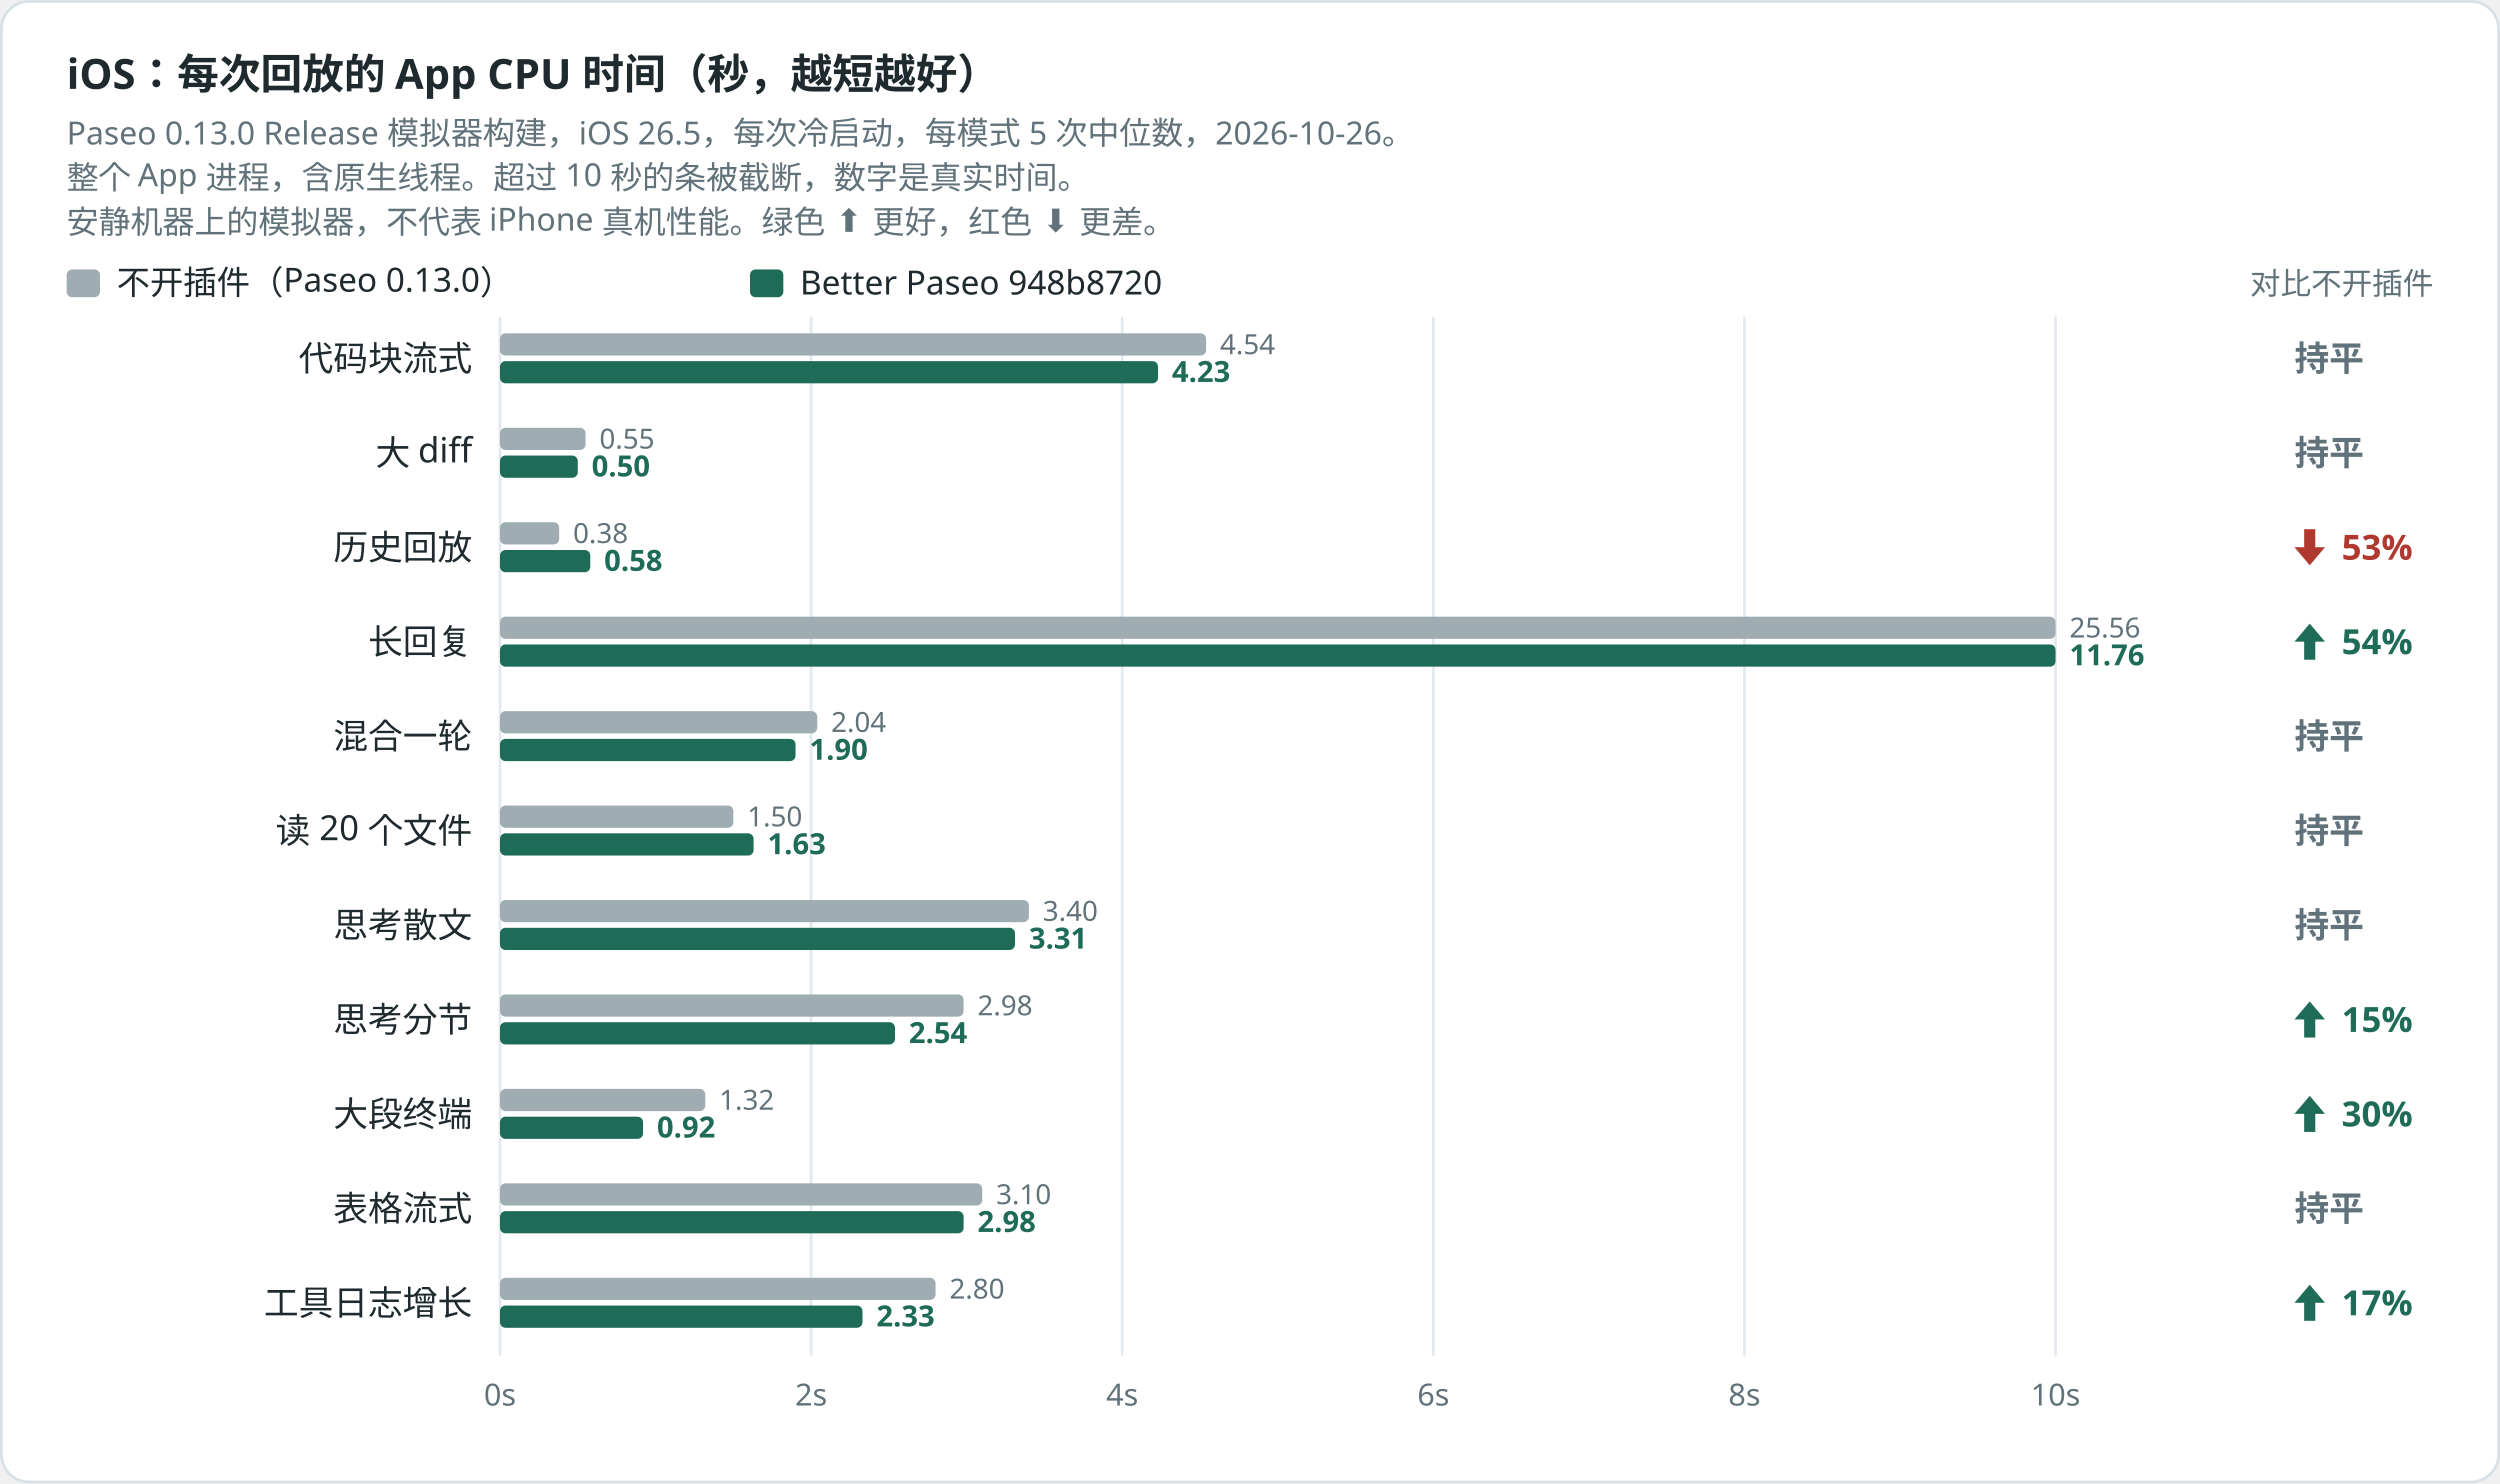
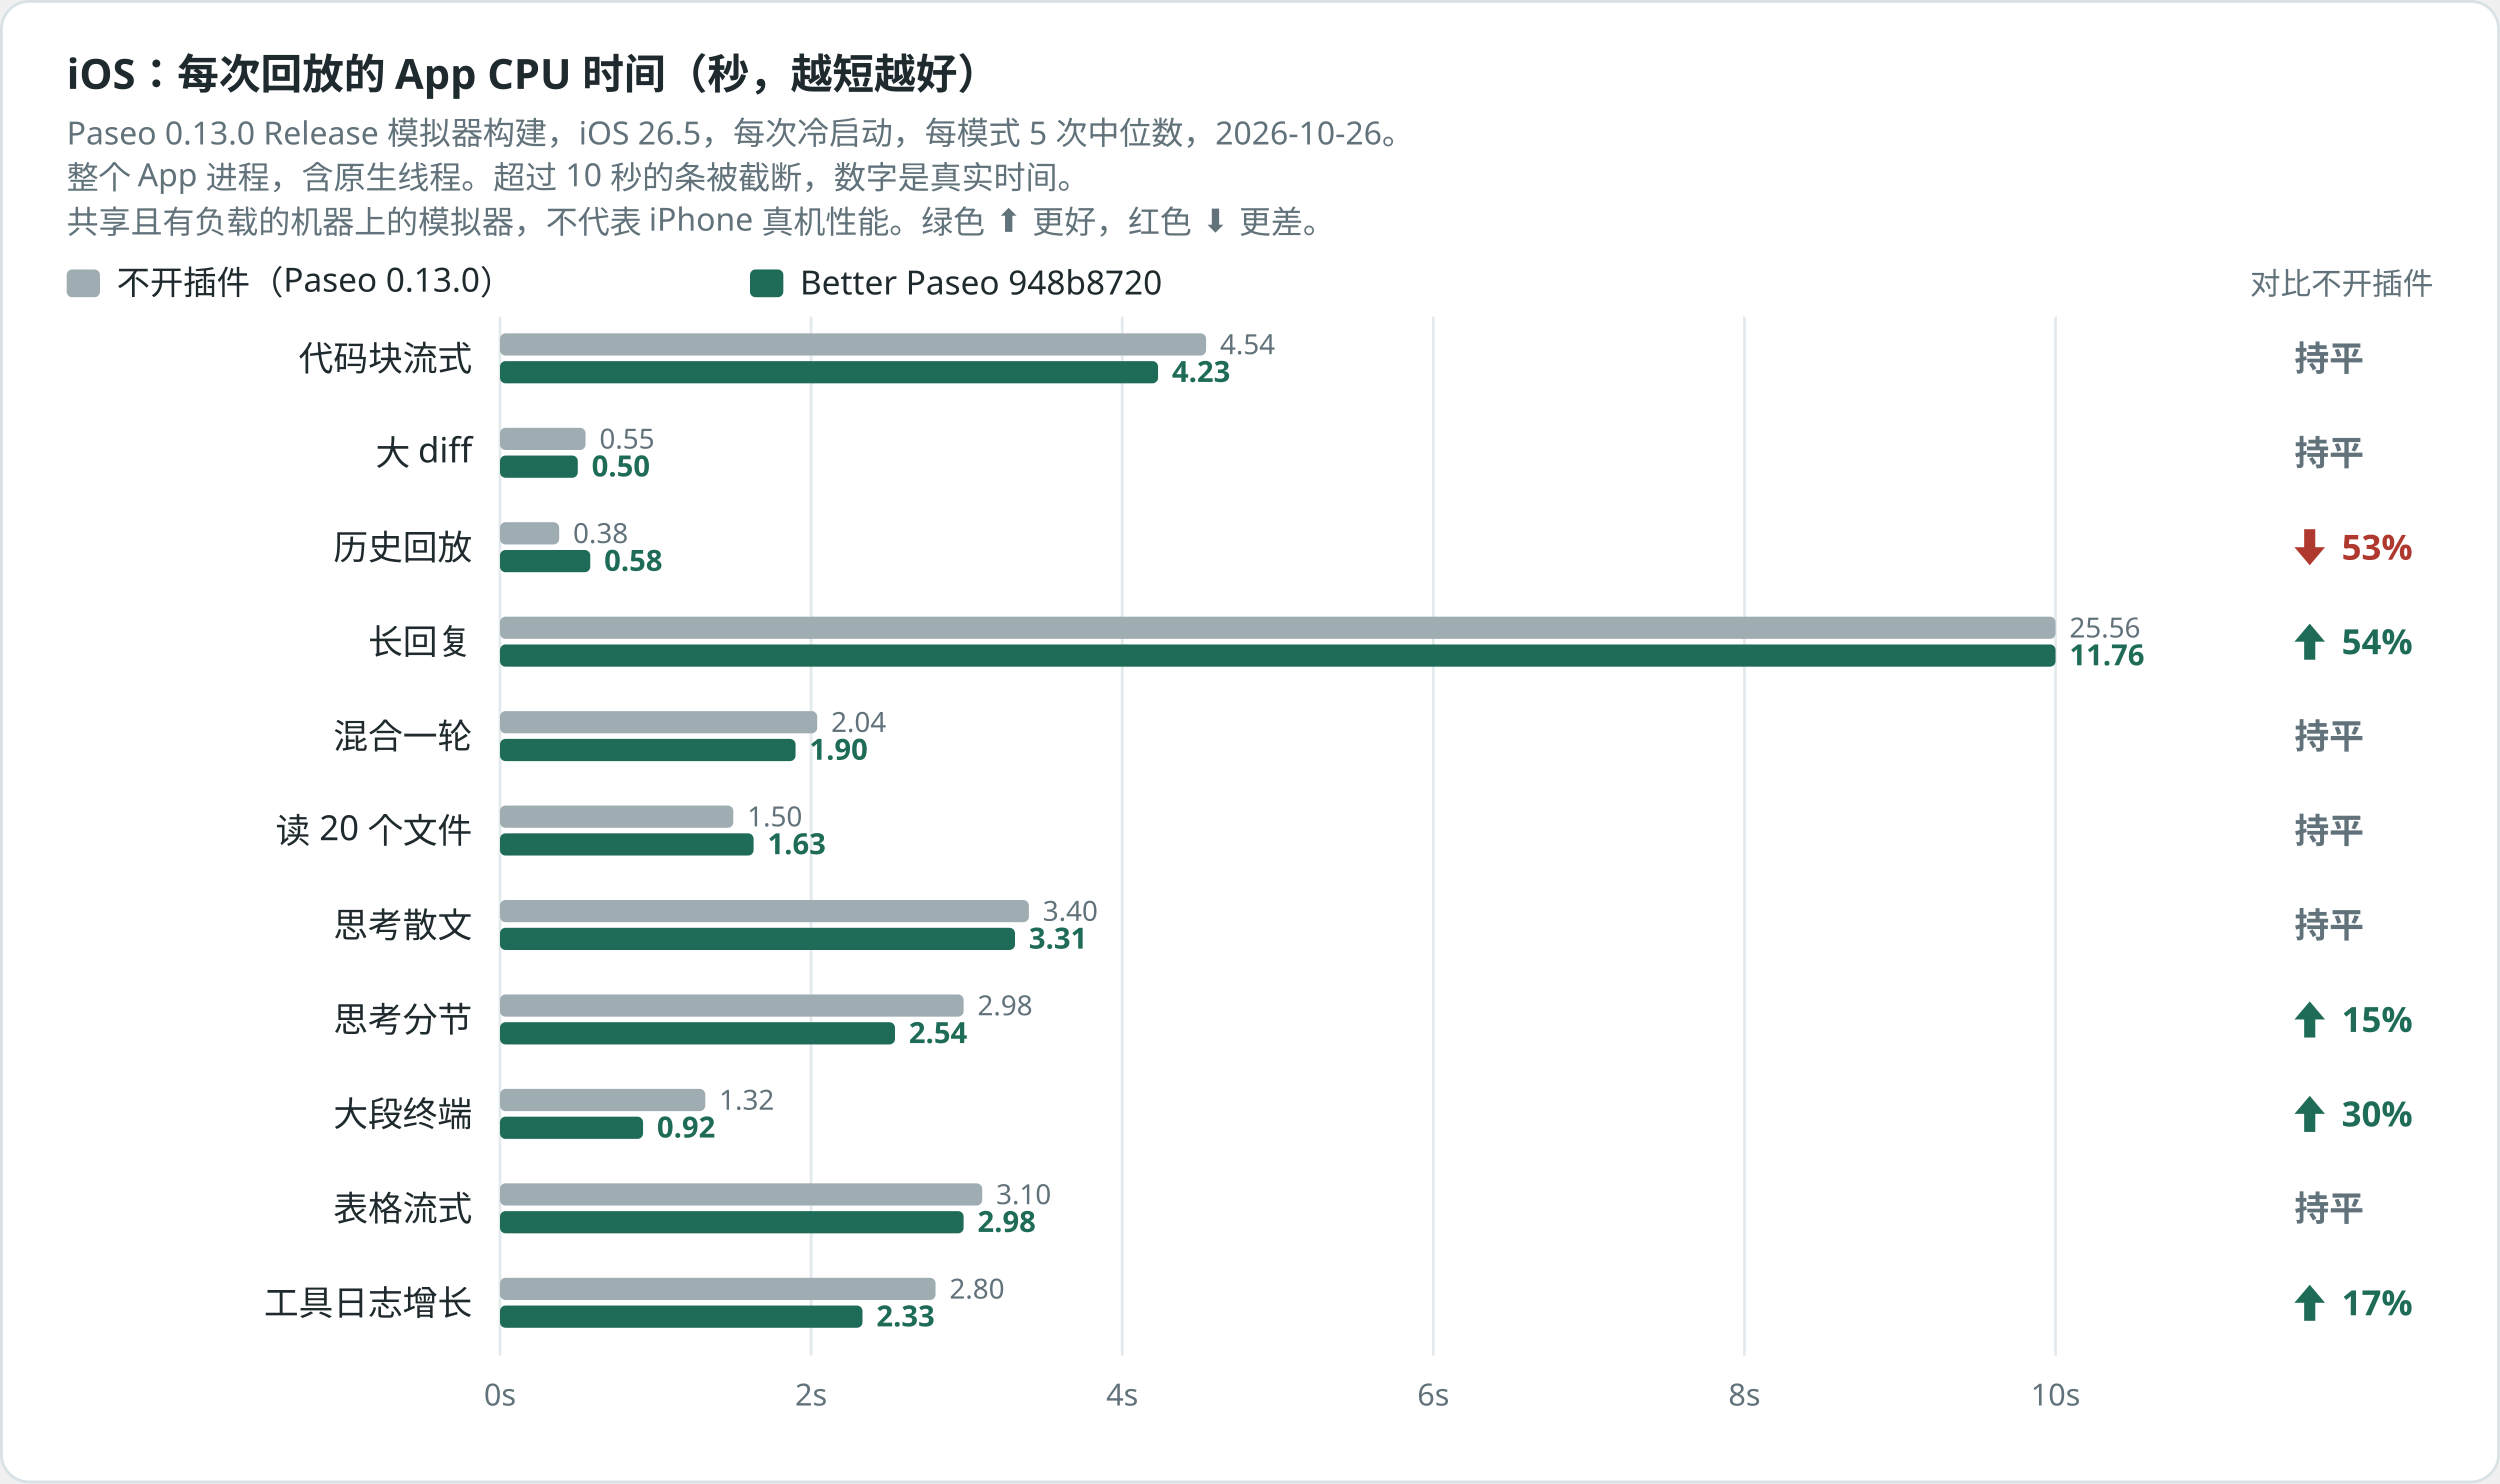
<svg xmlns="http://www.w3.org/2000/svg" viewBox="0 0 900 534" width="900" height="534" role="img">
  <rect x="0.5" y="0.5" width="899" height="533" rx="10" fill="#ffffff" stroke="#d8e1e5" />
  <text x="24.0" y="32.0" text-anchor="start" fill="#1f2a2e" font-size="15" font-weight="600" font-family="'PingFang SC', 'Hiragino Sans GB', 'Microsoft YaHei', 'Noto Sans SC', sans-serif">iOS：每次回放的 App CPU 时间（秒，越短越好）</text>
  <text x="24.0" y="52.0" text-anchor="start" fill="#61727a" font-size="11.5" font-weight="400" font-family="'PingFang SC', 'Hiragino Sans GB', 'Microsoft YaHei', 'Noto Sans SC', sans-serif">Paseo 0.13.0 Release 模拟器构建，iOS 26.5，每次冷启动，每模式 5 次中位数，2026-10-26。</text>
  <text x="24.0" y="68.0" text-anchor="start" fill="#61727a" font-size="11.5" font-weight="400" font-family="'PingFang SC', 'Hiragino Sans GB', 'Microsoft YaHei', 'Noto Sans SC', sans-serif">整个 App 进程，含原生线程。超过 10 秒的条被截断，数字是真实时间。</text>
-   <text x="24.0" y="84.0" text-anchor="start" fill="#61727a" font-size="11.5" font-weight="400" font-family="'PingFang SC', 'Hiragino Sans GB', 'Microsoft YaHei', 'Noto Sans SC', sans-serif">安静机器上的模拟器，不代表 iPhone 真机性能。绿色 ⬆ 更好，红色 ⬇ 更差。</text>
+   <text x="24.0" y="84.0" text-anchor="start" fill="#61727a" font-size="11.5" font-weight="400" font-family="'PingFang SC', 'Hiragino Sans GB', 'Microsoft YaHei', 'Noto Sans SC', sans-serif">共享且有负载的机器上的模拟器，不代表 iPhone 真机性能。绿色 ⬆ 更好，红色 ⬇ 更差。</text>
  <rect x="24.0" y="97.0" width="12.0" height="10" rx="2" fill="#9fadb3" />
  <text x="42.0" y="106.0" text-anchor="start" fill="#1f2a2e" font-size="12" font-weight="400" font-family="'PingFang SC', 'Hiragino Sans GB', 'Microsoft YaHei', 'Noto Sans SC', sans-serif">不开插件（Paseo 0.13.0）</text>
  <rect x="270.0" y="97.0" width="12.0" height="10" rx="2" fill="#1e6b57" />
  <text x="288.0" y="106.0" text-anchor="start" fill="#1f2a2e" font-size="12" font-weight="400" font-family="'PingFang SC', 'Hiragino Sans GB', 'Microsoft YaHei', 'Noto Sans SC', sans-serif">Better Paseo 948b8720</text>
  <text x="876.0" y="106.0" text-anchor="end" fill="#61727a" font-size="11" font-weight="400" font-family="'PingFang SC', 'Hiragino Sans GB', 'Microsoft YaHei', 'Noto Sans SC', sans-serif">对比不开插件</text>
  <line x1="180.0" y1="114" x2="180.0" y2="488" stroke="#e3eaed" stroke-width="1" />
  <text x="180.0" y="506.0" text-anchor="middle" fill="#61727a" font-size="11" font-weight="400" font-family="'PingFang SC', 'Hiragino Sans GB', 'Microsoft YaHei', 'Noto Sans SC', sans-serif">0s</text>
  <line x1="292.0" y1="114" x2="292.0" y2="488" stroke="#e3eaed" stroke-width="1" />
  <text x="292.0" y="506.0" text-anchor="middle" fill="#61727a" font-size="11" font-weight="400" font-family="'PingFang SC', 'Hiragino Sans GB', 'Microsoft YaHei', 'Noto Sans SC', sans-serif">2s</text>
  <line x1="404.0" y1="114" x2="404.0" y2="488" stroke="#e3eaed" stroke-width="1" />
  <text x="404.0" y="506.0" text-anchor="middle" fill="#61727a" font-size="11" font-weight="400" font-family="'PingFang SC', 'Hiragino Sans GB', 'Microsoft YaHei', 'Noto Sans SC', sans-serif">4s</text>
  <line x1="516.0" y1="114" x2="516.0" y2="488" stroke="#e3eaed" stroke-width="1" />
  <text x="516.0" y="506.0" text-anchor="middle" fill="#61727a" font-size="11" font-weight="400" font-family="'PingFang SC', 'Hiragino Sans GB', 'Microsoft YaHei', 'Noto Sans SC', sans-serif">6s</text>
  <line x1="628.0" y1="114" x2="628.0" y2="488" stroke="#e3eaed" stroke-width="1" />
  <text x="628.0" y="506.0" text-anchor="middle" fill="#61727a" font-size="11" font-weight="400" font-family="'PingFang SC', 'Hiragino Sans GB', 'Microsoft YaHei', 'Noto Sans SC', sans-serif">8s</text>
  <line x1="740.0" y1="114" x2="740.0" y2="488" stroke="#e3eaed" stroke-width="1" />
  <text x="740.0" y="506.0" text-anchor="middle" fill="#61727a" font-size="11" font-weight="400" font-family="'PingFang SC', 'Hiragino Sans GB', 'Microsoft YaHei', 'Noto Sans SC', sans-serif">10s</text>
  <text x="170.0" y="133.5" text-anchor="end" fill="#1f2a2e" font-size="12.5" font-weight="400" font-family="'PingFang SC', 'Hiragino Sans GB', 'Microsoft YaHei', 'Noto Sans SC', sans-serif">代码块流式</text>
  <rect x="180.0" y="120.0" width="254.2" height="8" rx="2" fill="#9fadb3" />
  <text x="439.2" y="127.5" text-anchor="start" fill="#61727a" font-size="10" font-weight="400" font-family="'PingFang SC', 'Hiragino Sans GB', 'Microsoft YaHei', 'Noto Sans SC', sans-serif">4.54</text>
  <rect x="180.0" y="130.0" width="236.9" height="8" rx="2" fill="#1e6b57" />
  <text x="421.9" y="137.5" text-anchor="start" fill="#1e6b57" font-size="10.5" font-weight="600" font-family="'PingFang SC', 'Hiragino Sans GB', 'Microsoft YaHei', 'Noto Sans SC', sans-serif">4.23</text>
  <text x="826.0" y="133.5" text-anchor="start" fill="#61727a" font-size="12.5" font-weight="600" font-family="'PingFang SC', 'Hiragino Sans GB', 'Microsoft YaHei', 'Noto Sans SC', sans-serif">持平</text>
  <text x="170.0" y="167.5" text-anchor="end" fill="#1f2a2e" font-size="12.5" font-weight="400" font-family="'PingFang SC', 'Hiragino Sans GB', 'Microsoft YaHei', 'Noto Sans SC', sans-serif">大 diff</text>
  <rect x="180.0" y="154.0" width="30.8" height="8" rx="2" fill="#9fadb3" />
  <text x="215.8" y="161.5" text-anchor="start" fill="#61727a" font-size="10" font-weight="400" font-family="'PingFang SC', 'Hiragino Sans GB', 'Microsoft YaHei', 'Noto Sans SC', sans-serif">0.55</text>
  <rect x="180.0" y="164.0" width="28.0" height="8" rx="2" fill="#1e6b57" />
  <text x="213.0" y="171.5" text-anchor="start" fill="#1e6b57" font-size="10.5" font-weight="600" font-family="'PingFang SC', 'Hiragino Sans GB', 'Microsoft YaHei', 'Noto Sans SC', sans-serif">0.50</text>
  <text x="826.0" y="167.5" text-anchor="start" fill="#61727a" font-size="12.5" font-weight="600" font-family="'PingFang SC', 'Hiragino Sans GB', 'Microsoft YaHei', 'Noto Sans SC', sans-serif">持平</text>
  <text x="170.0" y="201.5" text-anchor="end" fill="#1f2a2e" font-size="12.5" font-weight="400" font-family="'PingFang SC', 'Hiragino Sans GB', 'Microsoft YaHei', 'Noto Sans SC', sans-serif">历史回放</text>
  <rect x="180.0" y="188.0" width="21.3" height="8" rx="2" fill="#9fadb3" />
  <text x="206.3" y="195.5" text-anchor="start" fill="#61727a" font-size="10" font-weight="400" font-family="'PingFang SC', 'Hiragino Sans GB', 'Microsoft YaHei', 'Noto Sans SC', sans-serif">0.38</text>
  <rect x="180.0" y="198.0" width="32.5" height="8" rx="2" fill="#1e6b57" />
  <text x="217.5" y="205.5" text-anchor="start" fill="#1e6b57" font-size="10.5" font-weight="600" font-family="'PingFang SC', 'Hiragino Sans GB', 'Microsoft YaHei', 'Noto Sans SC', sans-serif">0.58</text>
  <path fill="#b0392f" d="M831.5,203.5 L837.0,197.0 L833.5,197.0 L833.5,190.5 L829.5,190.5 L829.5,197.0 L826.0,197.0 Z" />
  <text x="843.0" y="201.5" text-anchor="start" fill="#b0392f" font-size="12.5" font-weight="600" font-family="'PingFang SC', 'Hiragino Sans GB', 'Microsoft YaHei', 'Noto Sans SC', sans-serif">53%</text>
  <text x="170.0" y="235.5" text-anchor="end" fill="#1f2a2e" font-size="12.5" font-weight="400" font-family="'PingFang SC', 'Hiragino Sans GB', 'Microsoft YaHei', 'Noto Sans SC', sans-serif">长回复</text>
  <rect x="180.0" y="222.0" width="560.0" height="8" rx="2" fill="#9fadb3" />
  <text x="745.0" y="229.5" text-anchor="start" fill="#61727a" font-size="10" font-weight="400" font-family="'PingFang SC', 'Hiragino Sans GB', 'Microsoft YaHei', 'Noto Sans SC', sans-serif">25.56</text>
  <rect x="180.0" y="232.0" width="560.0" height="8" rx="2" fill="#1e6b57" />
  <text x="745.0" y="239.5" text-anchor="start" fill="#1e6b57" font-size="10.5" font-weight="600" font-family="'PingFang SC', 'Hiragino Sans GB', 'Microsoft YaHei', 'Noto Sans SC', sans-serif">11.76</text>
  <path fill="#1e6b57" d="M831.5,224.5 L837.0,231.0 L833.5,231.0 L833.5,237.5 L829.5,237.5 L829.5,231.0 L826.0,231.0 Z" />
  <text x="843.0" y="235.5" text-anchor="start" fill="#1e6b57" font-size="12.5" font-weight="600" font-family="'PingFang SC', 'Hiragino Sans GB', 'Microsoft YaHei', 'Noto Sans SC', sans-serif">54%</text>
  <text x="170.0" y="269.5" text-anchor="end" fill="#1f2a2e" font-size="12.5" font-weight="400" font-family="'PingFang SC', 'Hiragino Sans GB', 'Microsoft YaHei', 'Noto Sans SC', sans-serif">混合一轮</text>
  <rect x="180.0" y="256.0" width="114.2" height="8" rx="2" fill="#9fadb3" />
  <text x="299.2" y="263.5" text-anchor="start" fill="#61727a" font-size="10" font-weight="400" font-family="'PingFang SC', 'Hiragino Sans GB', 'Microsoft YaHei', 'Noto Sans SC', sans-serif">2.04</text>
  <rect x="180.0" y="266.0" width="106.4" height="8" rx="2" fill="#1e6b57" />
  <text x="291.4" y="273.5" text-anchor="start" fill="#1e6b57" font-size="10.5" font-weight="600" font-family="'PingFang SC', 'Hiragino Sans GB', 'Microsoft YaHei', 'Noto Sans SC', sans-serif">1.90</text>
  <text x="826.0" y="269.5" text-anchor="start" fill="#61727a" font-size="12.5" font-weight="600" font-family="'PingFang SC', 'Hiragino Sans GB', 'Microsoft YaHei', 'Noto Sans SC', sans-serif">持平</text>
  <text x="170.0" y="303.5" text-anchor="end" fill="#1f2a2e" font-size="12.5" font-weight="400" font-family="'PingFang SC', 'Hiragino Sans GB', 'Microsoft YaHei', 'Noto Sans SC', sans-serif">读 20 个文件</text>
  <rect x="180.0" y="290.0" width="84.0" height="8" rx="2" fill="#9fadb3" />
  <text x="269.0" y="297.5" text-anchor="start" fill="#61727a" font-size="10" font-weight="400" font-family="'PingFang SC', 'Hiragino Sans GB', 'Microsoft YaHei', 'Noto Sans SC', sans-serif">1.50</text>
  <rect x="180.0" y="300.0" width="91.3" height="8" rx="2" fill="#1e6b57" />
  <text x="276.3" y="307.5" text-anchor="start" fill="#1e6b57" font-size="10.5" font-weight="600" font-family="'PingFang SC', 'Hiragino Sans GB', 'Microsoft YaHei', 'Noto Sans SC', sans-serif">1.63</text>
  <text x="826.0" y="303.5" text-anchor="start" fill="#61727a" font-size="12.5" font-weight="600" font-family="'PingFang SC', 'Hiragino Sans GB', 'Microsoft YaHei', 'Noto Sans SC', sans-serif">持平</text>
  <text x="170.0" y="337.5" text-anchor="end" fill="#1f2a2e" font-size="12.5" font-weight="400" font-family="'PingFang SC', 'Hiragino Sans GB', 'Microsoft YaHei', 'Noto Sans SC', sans-serif">思考散文</text>
  <rect x="180.0" y="324.0" width="190.4" height="8" rx="2" fill="#9fadb3" />
  <text x="375.4" y="331.5" text-anchor="start" fill="#61727a" font-size="10" font-weight="400" font-family="'PingFang SC', 'Hiragino Sans GB', 'Microsoft YaHei', 'Noto Sans SC', sans-serif">3.40</text>
  <rect x="180.0" y="334.0" width="185.4" height="8" rx="2" fill="#1e6b57" />
  <text x="370.4" y="341.5" text-anchor="start" fill="#1e6b57" font-size="10.5" font-weight="600" font-family="'PingFang SC', 'Hiragino Sans GB', 'Microsoft YaHei', 'Noto Sans SC', sans-serif">3.31</text>
  <text x="826.0" y="337.5" text-anchor="start" fill="#61727a" font-size="12.5" font-weight="600" font-family="'PingFang SC', 'Hiragino Sans GB', 'Microsoft YaHei', 'Noto Sans SC', sans-serif">持平</text>
  <text x="170.0" y="371.5" text-anchor="end" fill="#1f2a2e" font-size="12.5" font-weight="400" font-family="'PingFang SC', 'Hiragino Sans GB', 'Microsoft YaHei', 'Noto Sans SC', sans-serif">思考分节</text>
  <rect x="180.0" y="358.0" width="166.9" height="8" rx="2" fill="#9fadb3" />
  <text x="351.9" y="365.5" text-anchor="start" fill="#61727a" font-size="10" font-weight="400" font-family="'PingFang SC', 'Hiragino Sans GB', 'Microsoft YaHei', 'Noto Sans SC', sans-serif">2.98</text>
  <rect x="180.0" y="368.0" width="142.2" height="8" rx="2" fill="#1e6b57" />
  <text x="327.2" y="375.5" text-anchor="start" fill="#1e6b57" font-size="10.5" font-weight="600" font-family="'PingFang SC', 'Hiragino Sans GB', 'Microsoft YaHei', 'Noto Sans SC', sans-serif">2.54</text>
  <path fill="#1e6b57" d="M831.5,360.5 L837.0,367.0 L833.5,367.0 L833.5,373.5 L829.5,373.5 L829.5,367.0 L826.0,367.0 Z" />
  <text x="843.0" y="371.5" text-anchor="start" fill="#1e6b57" font-size="12.5" font-weight="600" font-family="'PingFang SC', 'Hiragino Sans GB', 'Microsoft YaHei', 'Noto Sans SC', sans-serif">15%</text>
  <text x="170.0" y="405.5" text-anchor="end" fill="#1f2a2e" font-size="12.5" font-weight="400" font-family="'PingFang SC', 'Hiragino Sans GB', 'Microsoft YaHei', 'Noto Sans SC', sans-serif">大段终端</text>
  <rect x="180.0" y="392.0" width="73.9" height="8" rx="2" fill="#9fadb3" />
  <text x="258.9" y="399.5" text-anchor="start" fill="#61727a" font-size="10" font-weight="400" font-family="'PingFang SC', 'Hiragino Sans GB', 'Microsoft YaHei', 'Noto Sans SC', sans-serif">1.32</text>
  <rect x="180.0" y="402.0" width="51.5" height="8" rx="2" fill="#1e6b57" />
  <text x="236.5" y="409.5" text-anchor="start" fill="#1e6b57" font-size="10.5" font-weight="600" font-family="'PingFang SC', 'Hiragino Sans GB', 'Microsoft YaHei', 'Noto Sans SC', sans-serif">0.92</text>
  <path fill="#1e6b57" d="M831.5,394.5 L837.0,401.0 L833.5,401.0 L833.5,407.5 L829.5,407.5 L829.5,401.0 L826.0,401.0 Z" />
  <text x="843.0" y="405.5" text-anchor="start" fill="#1e6b57" font-size="12.5" font-weight="600" font-family="'PingFang SC', 'Hiragino Sans GB', 'Microsoft YaHei', 'Noto Sans SC', sans-serif">30%</text>
  <text x="170.0" y="439.5" text-anchor="end" fill="#1f2a2e" font-size="12.5" font-weight="400" font-family="'PingFang SC', 'Hiragino Sans GB', 'Microsoft YaHei', 'Noto Sans SC', sans-serif">表格流式</text>
  <rect x="180.0" y="426.0" width="173.6" height="8" rx="2" fill="#9fadb3" />
  <text x="358.6" y="433.5" text-anchor="start" fill="#61727a" font-size="10" font-weight="400" font-family="'PingFang SC', 'Hiragino Sans GB', 'Microsoft YaHei', 'Noto Sans SC', sans-serif">3.10</text>
  <rect x="180.0" y="436.0" width="166.9" height="8" rx="2" fill="#1e6b57" />
  <text x="351.9" y="443.5" text-anchor="start" fill="#1e6b57" font-size="10.5" font-weight="600" font-family="'PingFang SC', 'Hiragino Sans GB', 'Microsoft YaHei', 'Noto Sans SC', sans-serif">2.98</text>
  <text x="826.0" y="439.5" text-anchor="start" fill="#61727a" font-size="12.5" font-weight="600" font-family="'PingFang SC', 'Hiragino Sans GB', 'Microsoft YaHei', 'Noto Sans SC', sans-serif">持平</text>
  <text x="170.0" y="473.5" text-anchor="end" fill="#1f2a2e" font-size="12.5" font-weight="400" font-family="'PingFang SC', 'Hiragino Sans GB', 'Microsoft YaHei', 'Noto Sans SC', sans-serif">工具日志增长</text>
  <rect x="180.0" y="460.0" width="156.8" height="8" rx="2" fill="#9fadb3" />
  <text x="341.8" y="467.5" text-anchor="start" fill="#61727a" font-size="10" font-weight="400" font-family="'PingFang SC', 'Hiragino Sans GB', 'Microsoft YaHei', 'Noto Sans SC', sans-serif">2.80</text>
  <rect x="180.0" y="470.0" width="130.5" height="8" rx="2" fill="#1e6b57" />
  <text x="315.5" y="477.5" text-anchor="start" fill="#1e6b57" font-size="10.5" font-weight="600" font-family="'PingFang SC', 'Hiragino Sans GB', 'Microsoft YaHei', 'Noto Sans SC', sans-serif">2.33</text>
  <path fill="#1e6b57" d="M831.5,462.5 L837.0,469.0 L833.5,469.0 L833.5,475.5 L829.5,475.5 L829.5,469.0 L826.0,469.0 Z" />
  <text x="843.0" y="473.5" text-anchor="start" fill="#1e6b57" font-size="12.5" font-weight="600" font-family="'PingFang SC', 'Hiragino Sans GB', 'Microsoft YaHei', 'Noto Sans SC', sans-serif">17%</text>
</svg>
